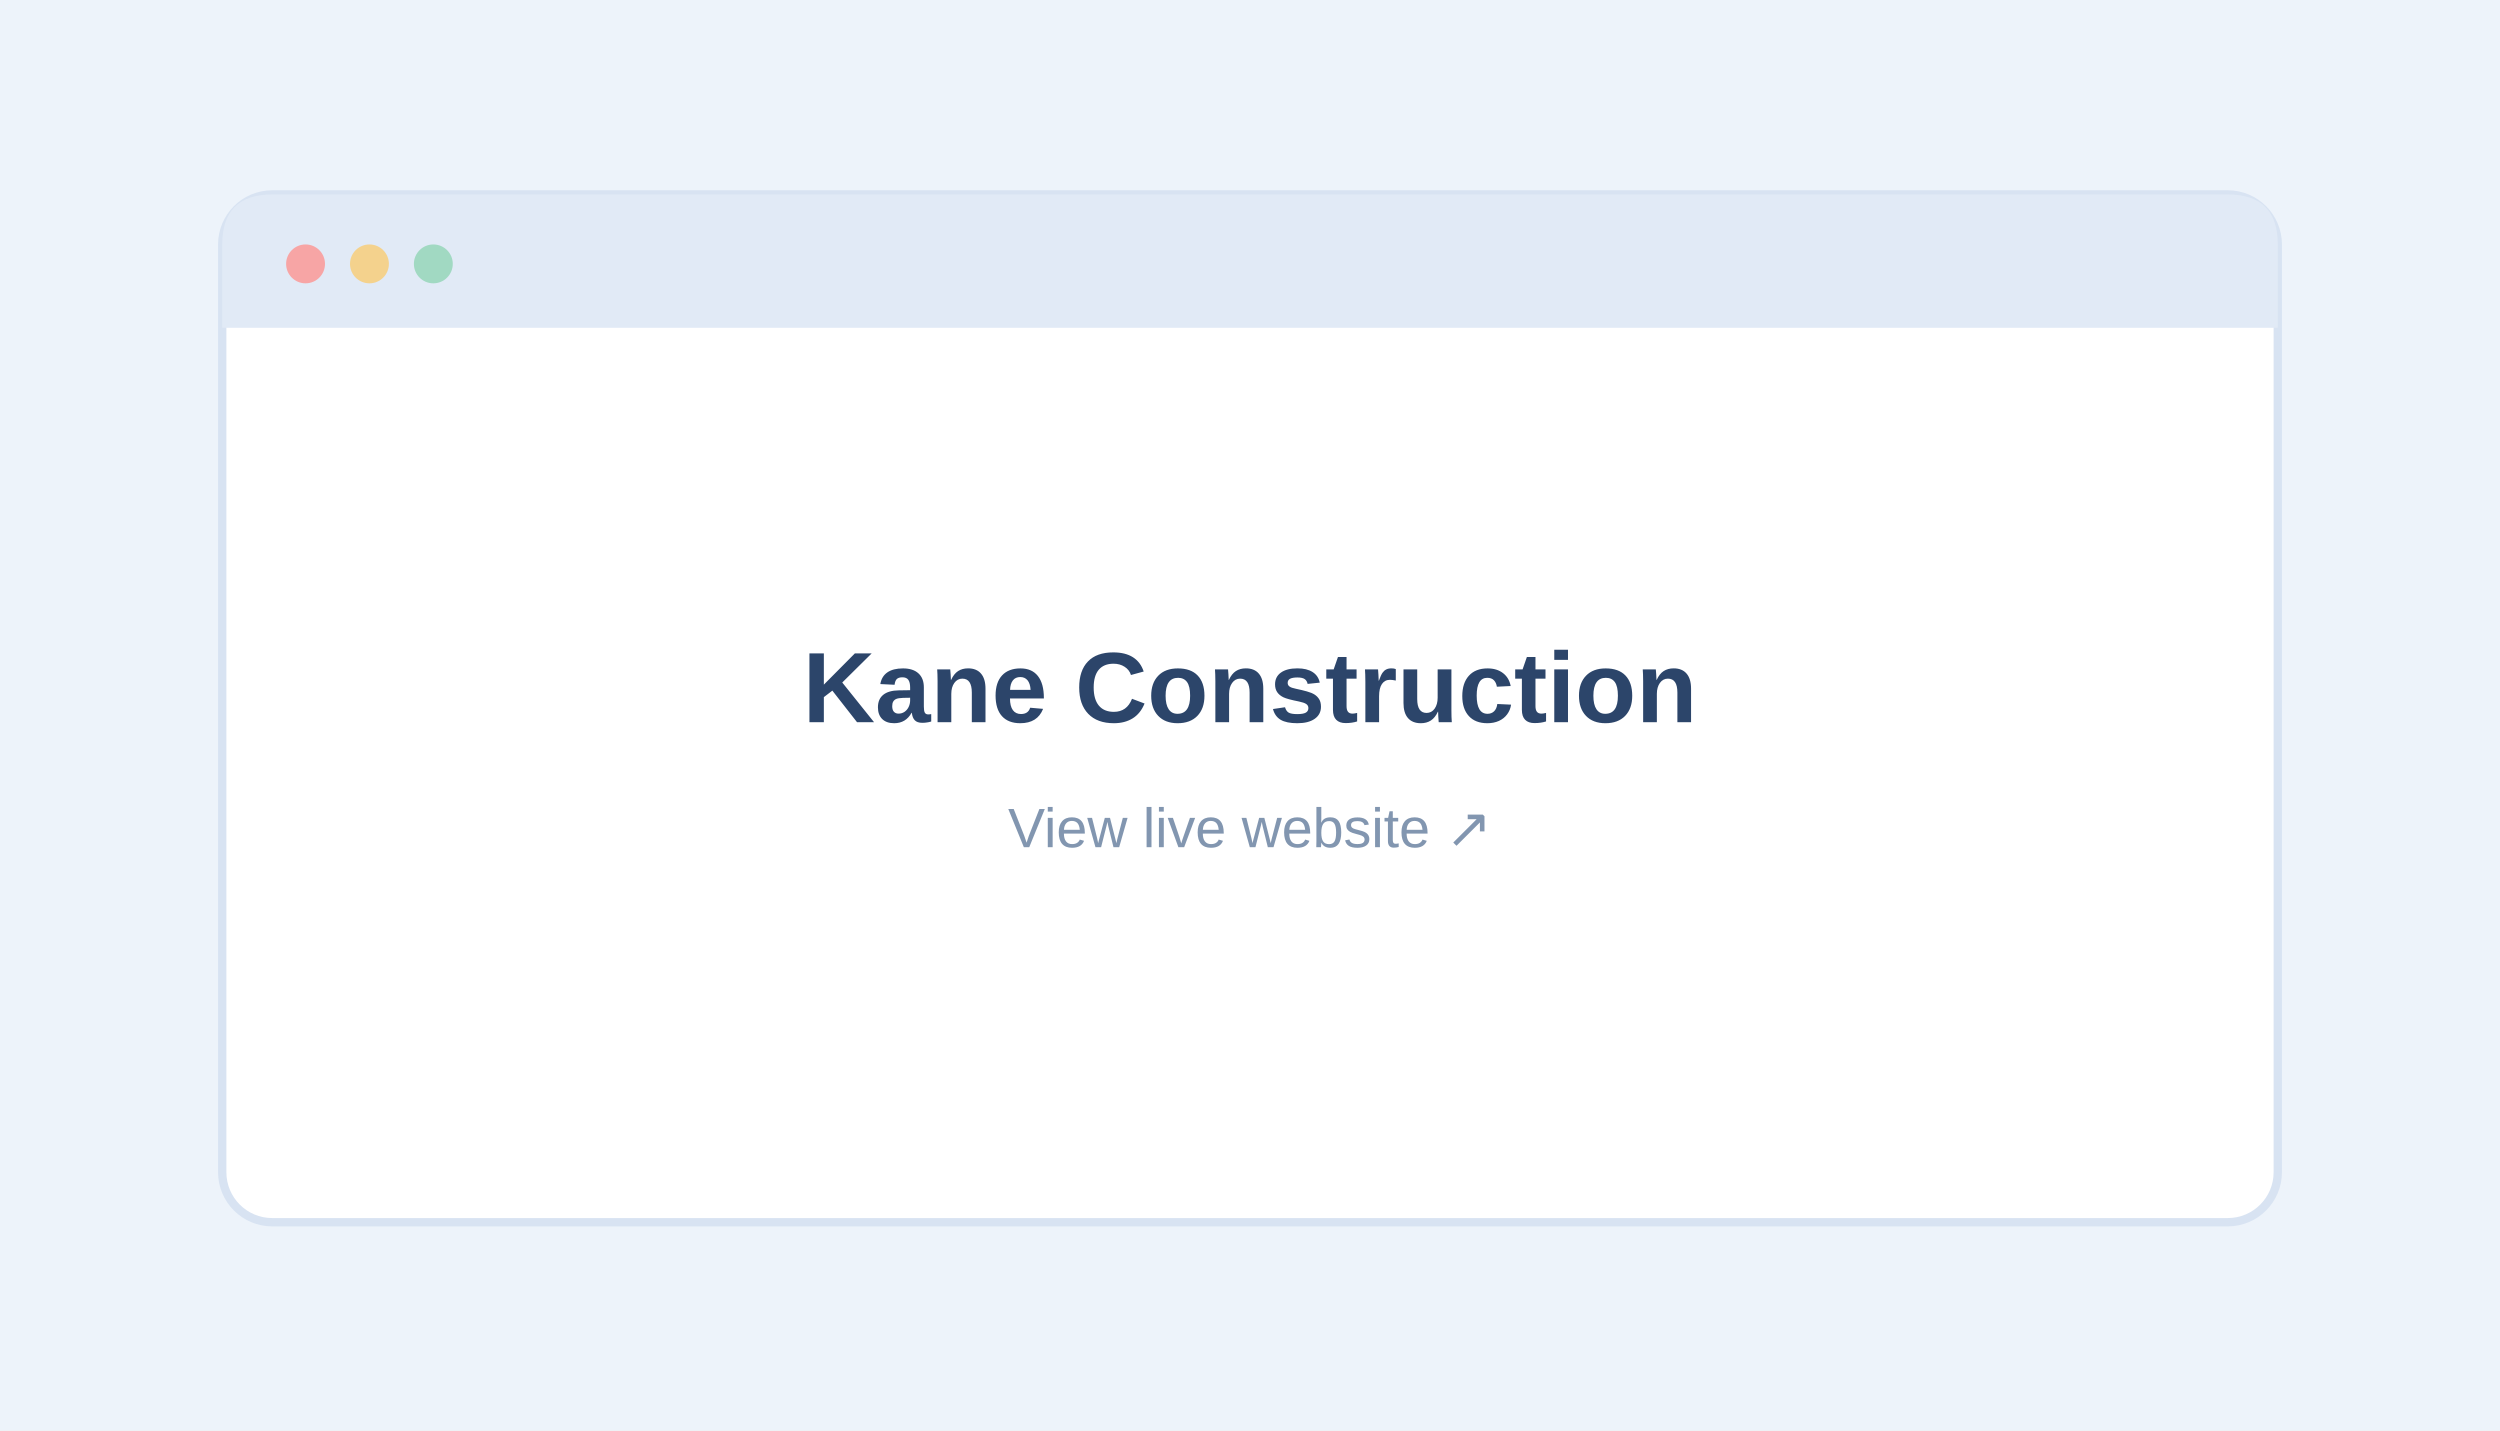
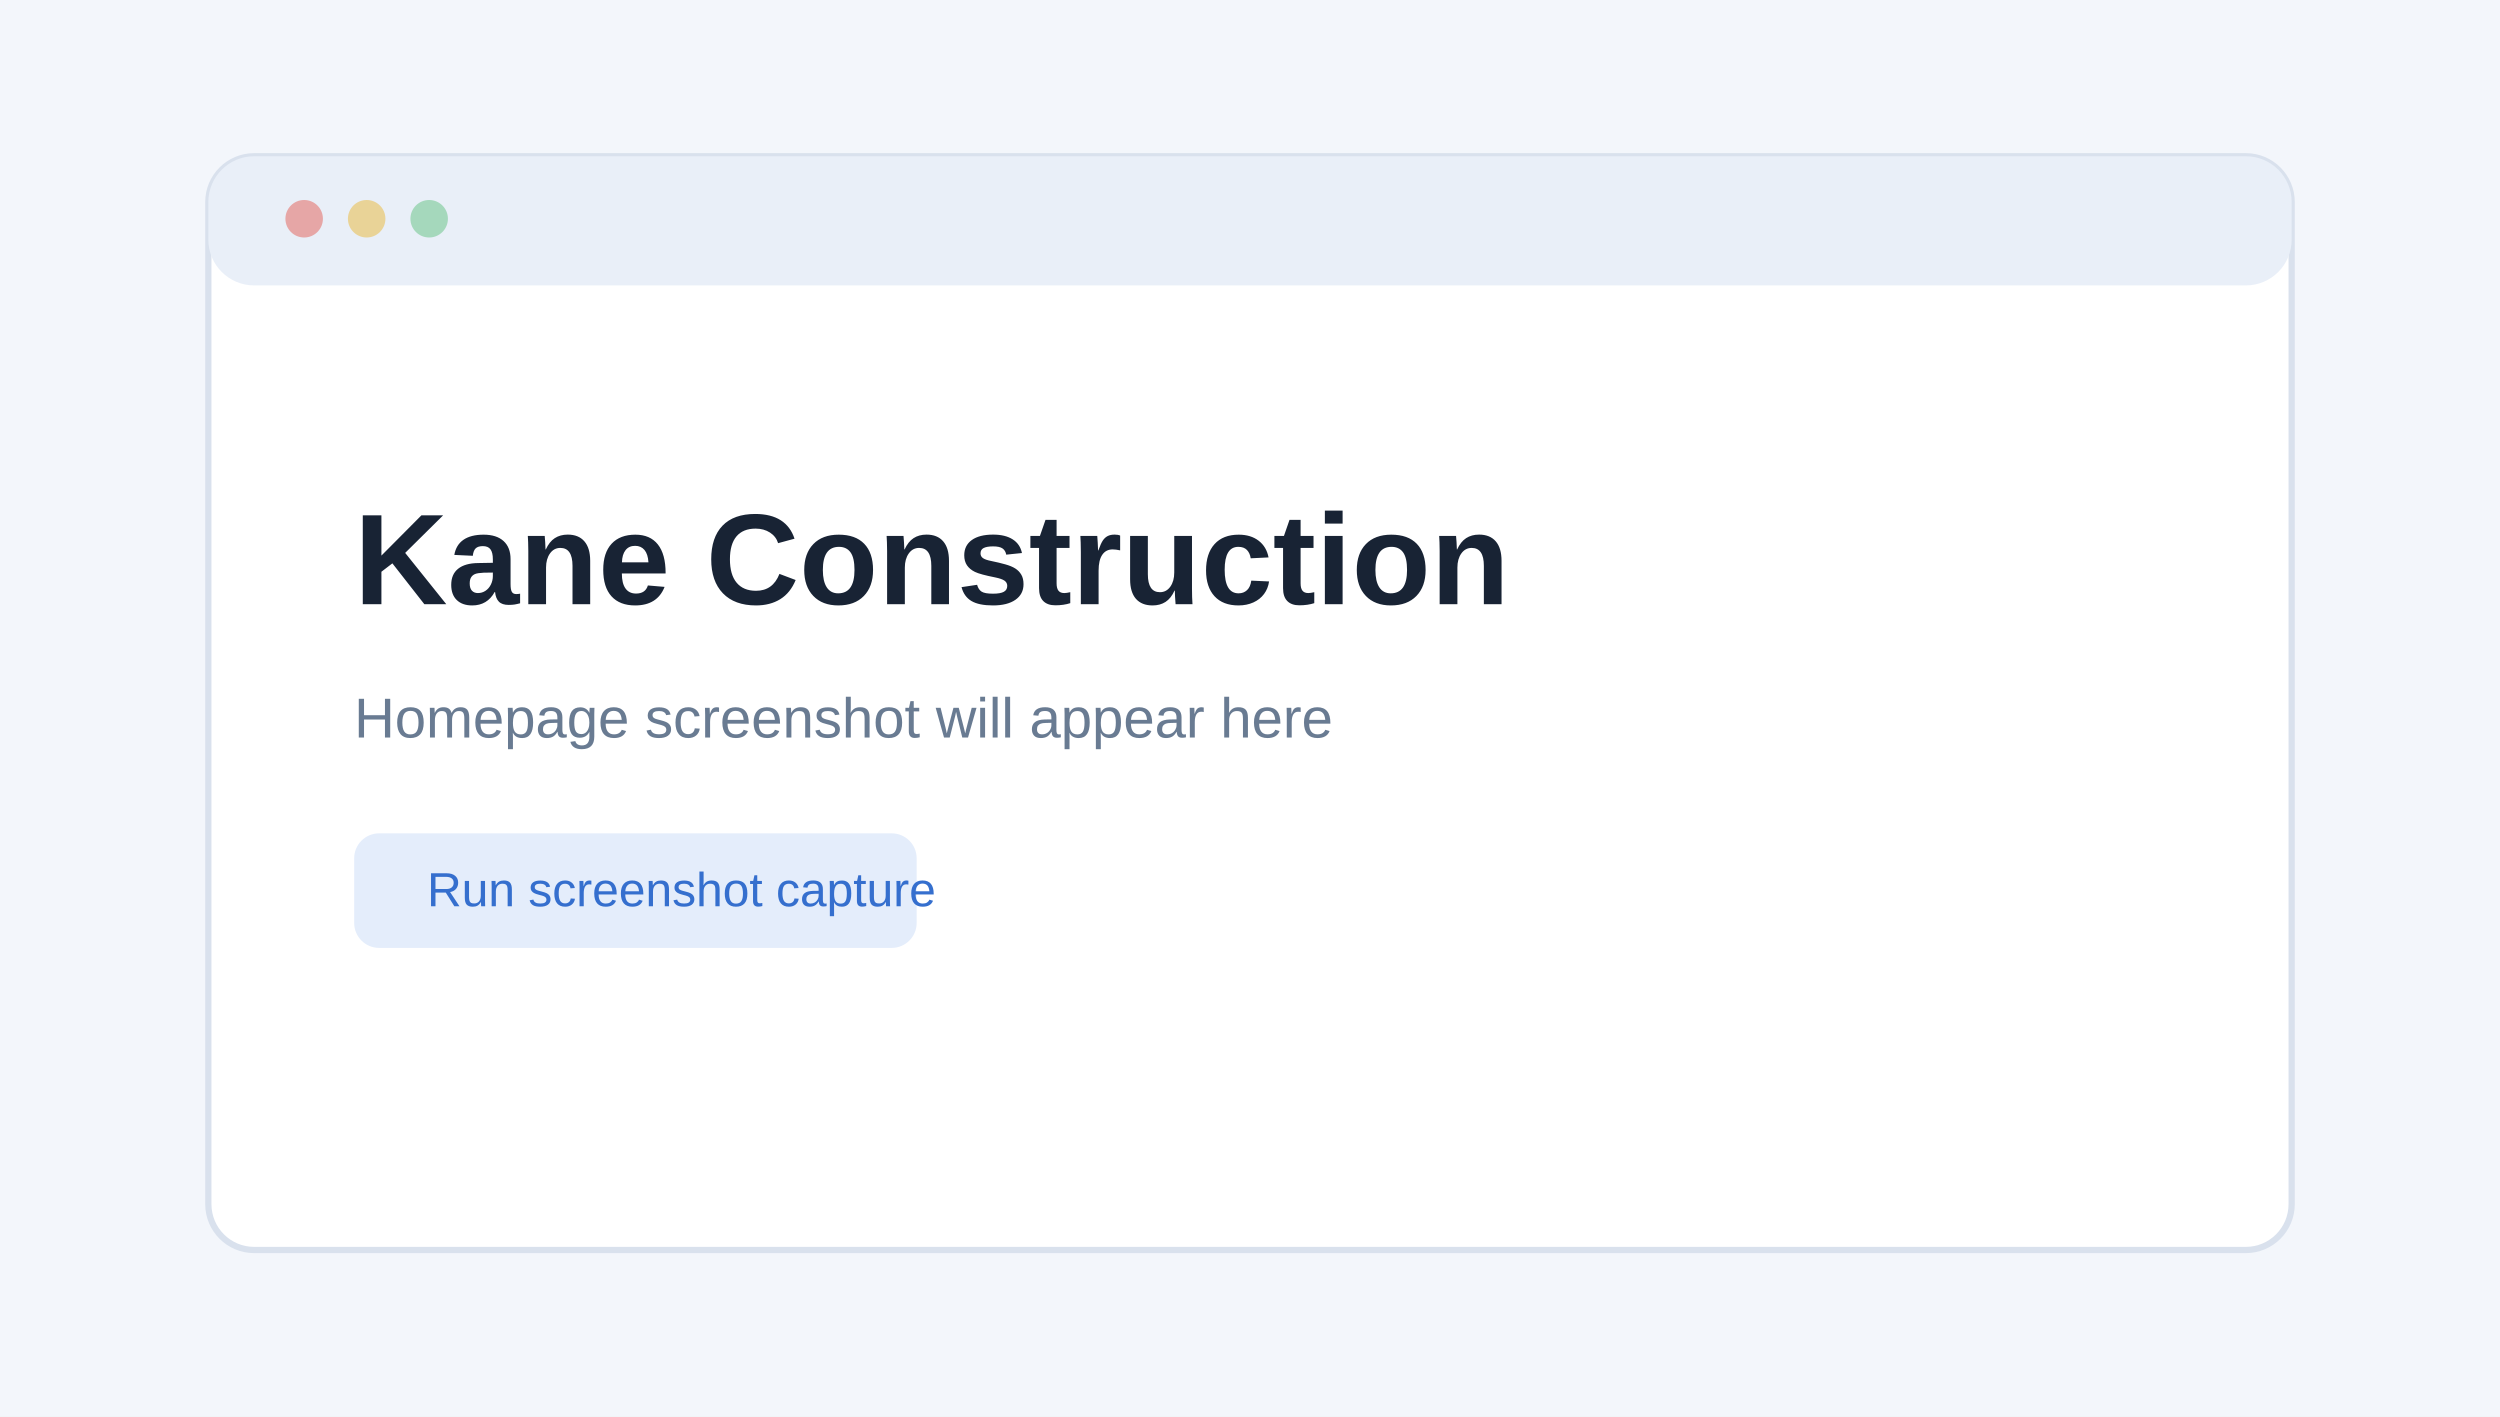
- <svg xmlns="http://www.w3.org/2000/svg" viewBox="0 0 900 515">
-   <rect width="900" height="515" fill="#edf3fa" />
-   <rect x="80" y="70" width="740" height="370" rx="18" fill="white" stroke="#d8e3f2" stroke-width="3" />
-   <path d="M80 88q0-18 18-18h704q18 0 18 18v30H80z" fill="#e1eaf6" />
-   <circle cx="110" cy="95" r="7" fill="#f7a5a5" />
-   <circle cx="133" cy="95" r="7" fill="#f4d28d" />
-   <circle cx="156" cy="95" r="7" fill="#a1d9c2" />
-   <text x="450" y="260" text-anchor="middle" font-family="Arial,sans-serif" font-weight="bold" font-size="36" fill="#2c456a">Kane Construction</text>
-   <text x="450" y="305" text-anchor="middle" font-family="Arial,sans-serif" font-size="20" fill="#8296b0">View live website ↗</text>
+ <svg xmlns="http://www.w3.org/2000/svg" width="1200" height="680" viewBox="0 0 1200 680">
+   <rect width="1200" height="680" fill="#f3f6fb" />
+   <rect x="100" y="75" width="1000" height="525" rx="22" fill="white" stroke="#d9e1ed" stroke-width="3" />
+   <rect x="100" y="75" width="1000" height="62" rx="22" fill="#e9eff8" />
+   <circle cx="146" cy="105" r="9" fill="#e6a6a6" />
+   <circle cx="176" cy="105" r="9" fill="#e9d397" />
+   <circle cx="206" cy="105" r="9" fill="#a5d8bc" />
+   <text x="170" y="290" font-family="Arial,sans-serif" font-weight="bold" font-size="62" fill="#182334">Kane Construction</text>
+   <text x="170" y="354" font-family="Arial,sans-serif" font-size="27" fill="#697b92">Homepage screenshot will appear here</text>
+   <rect x="170" y="400" width="270" height="55" rx="12" fill="#e4edfb" />
+   <text x="205" y="435" font-family="Arial,sans-serif" font-size="23" fill="#356fce">Run screenshot capture</text>
</svg>
